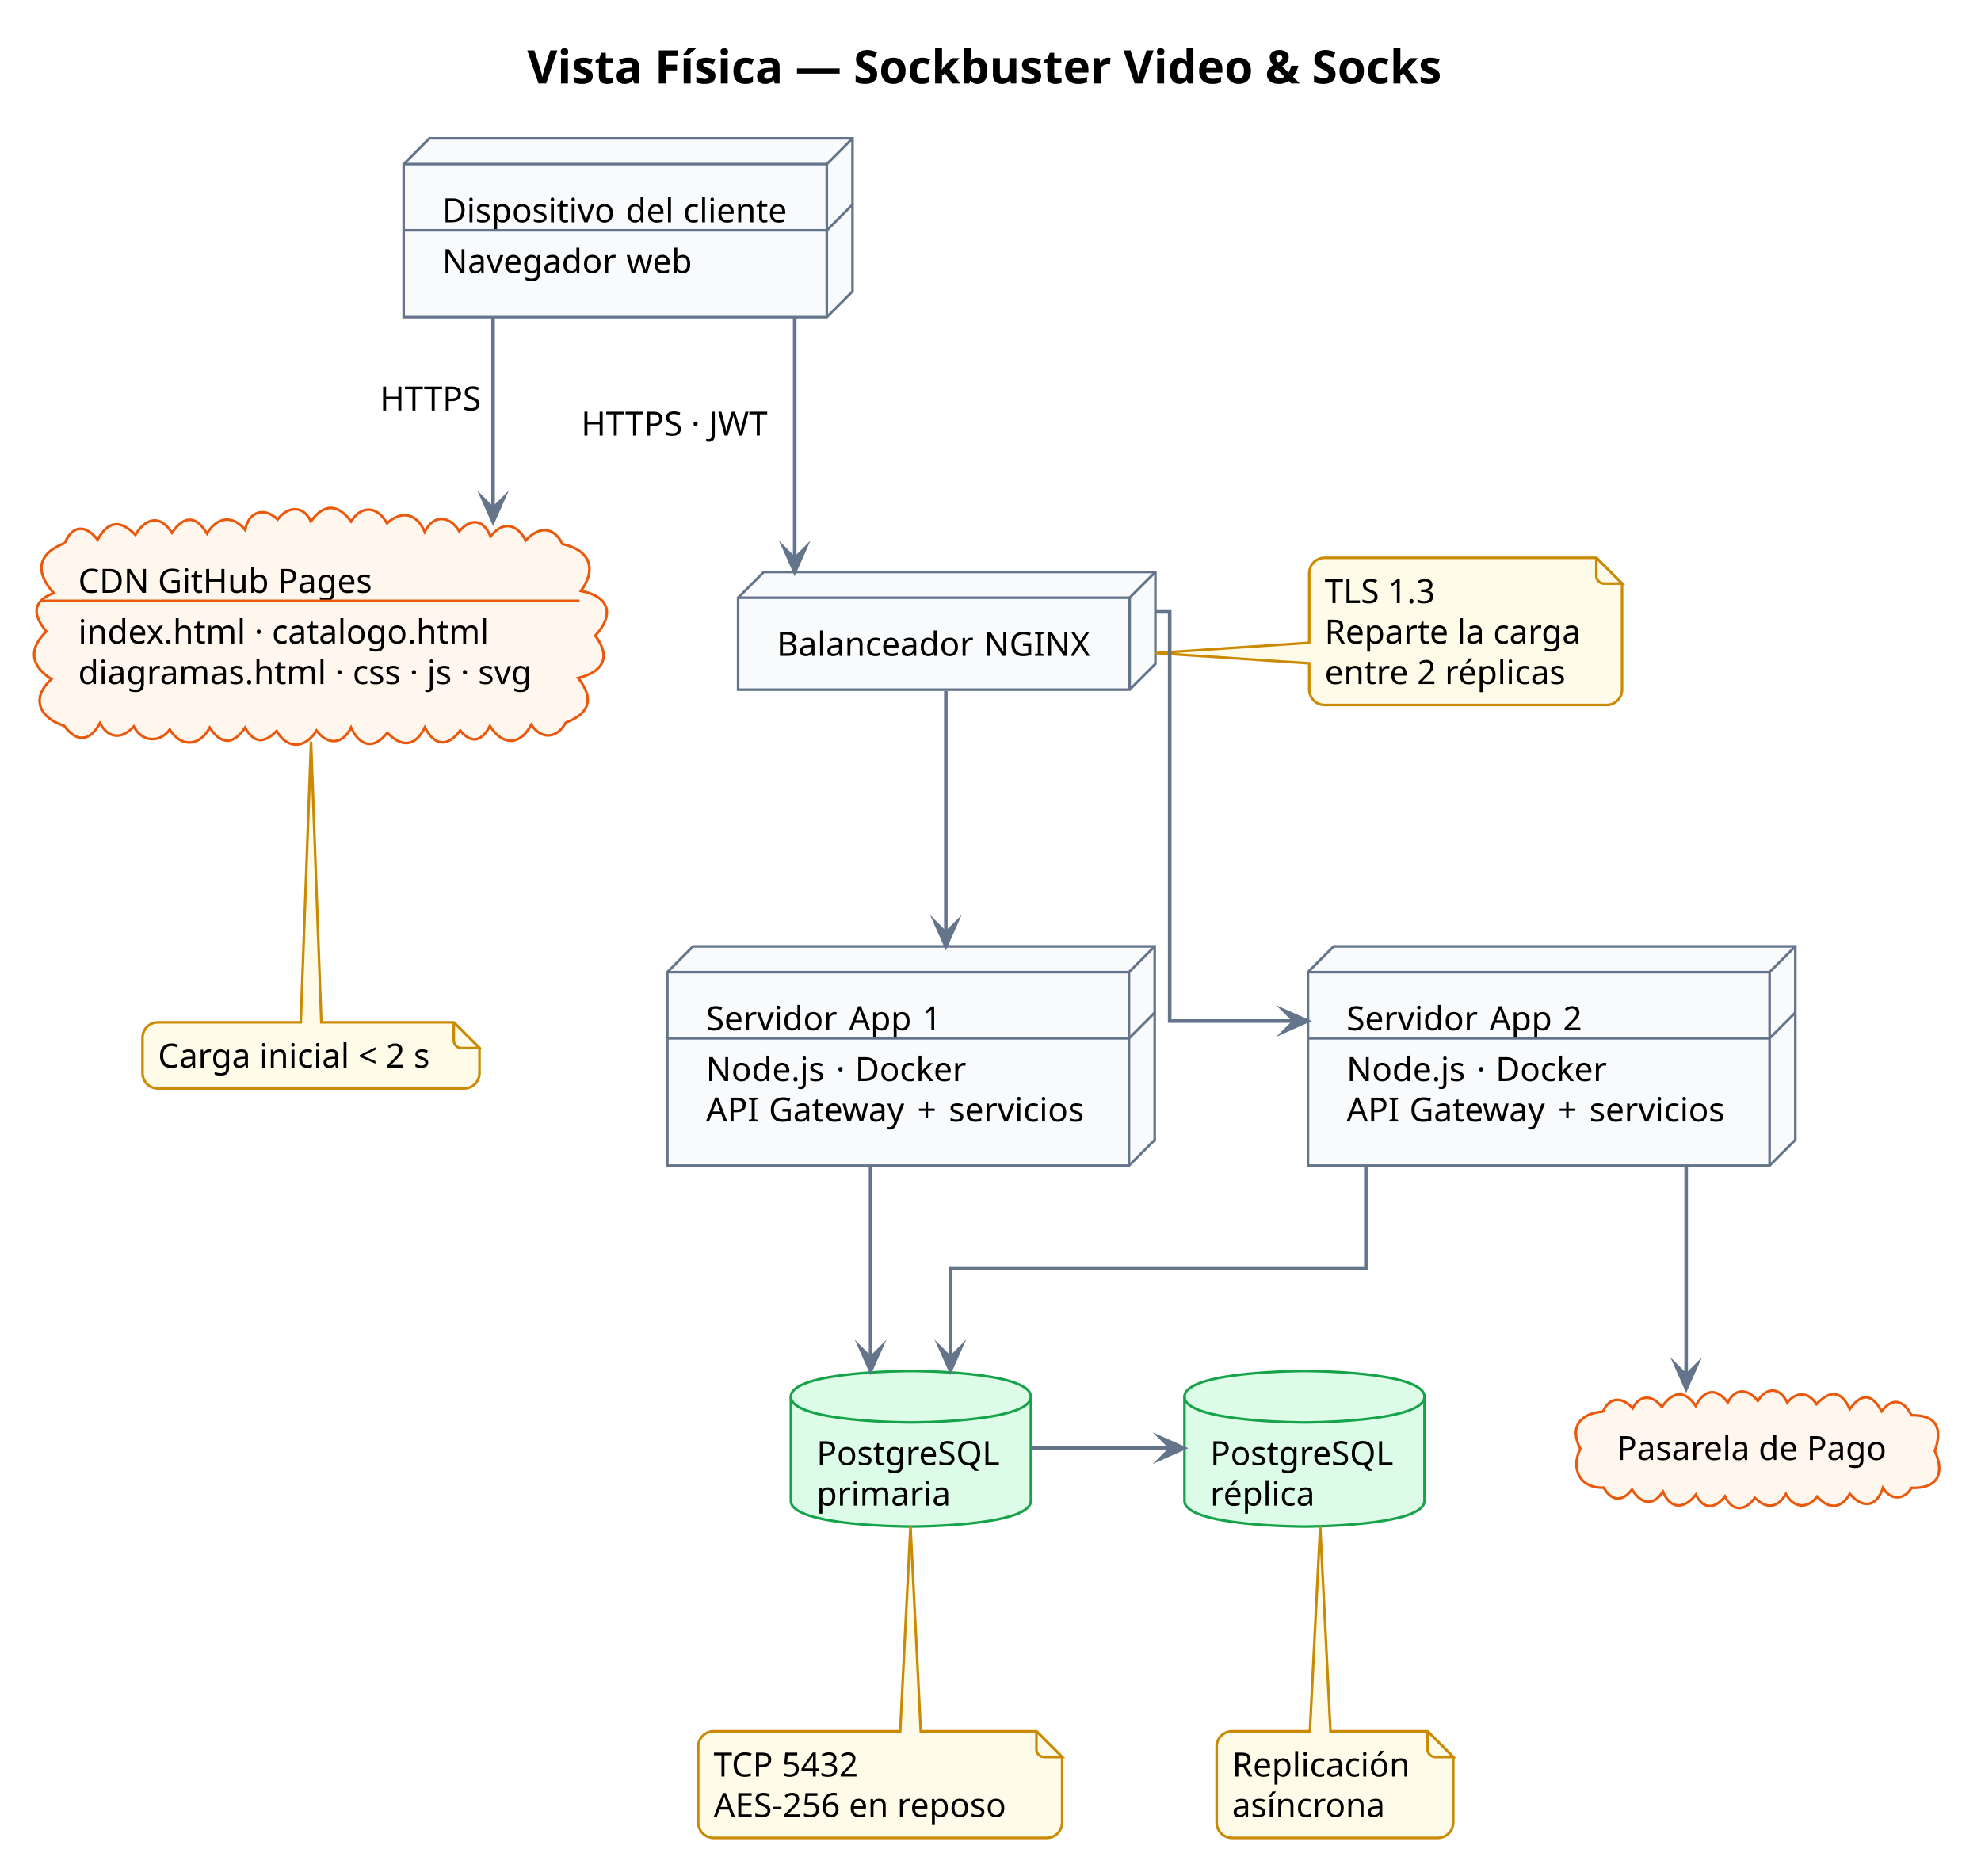
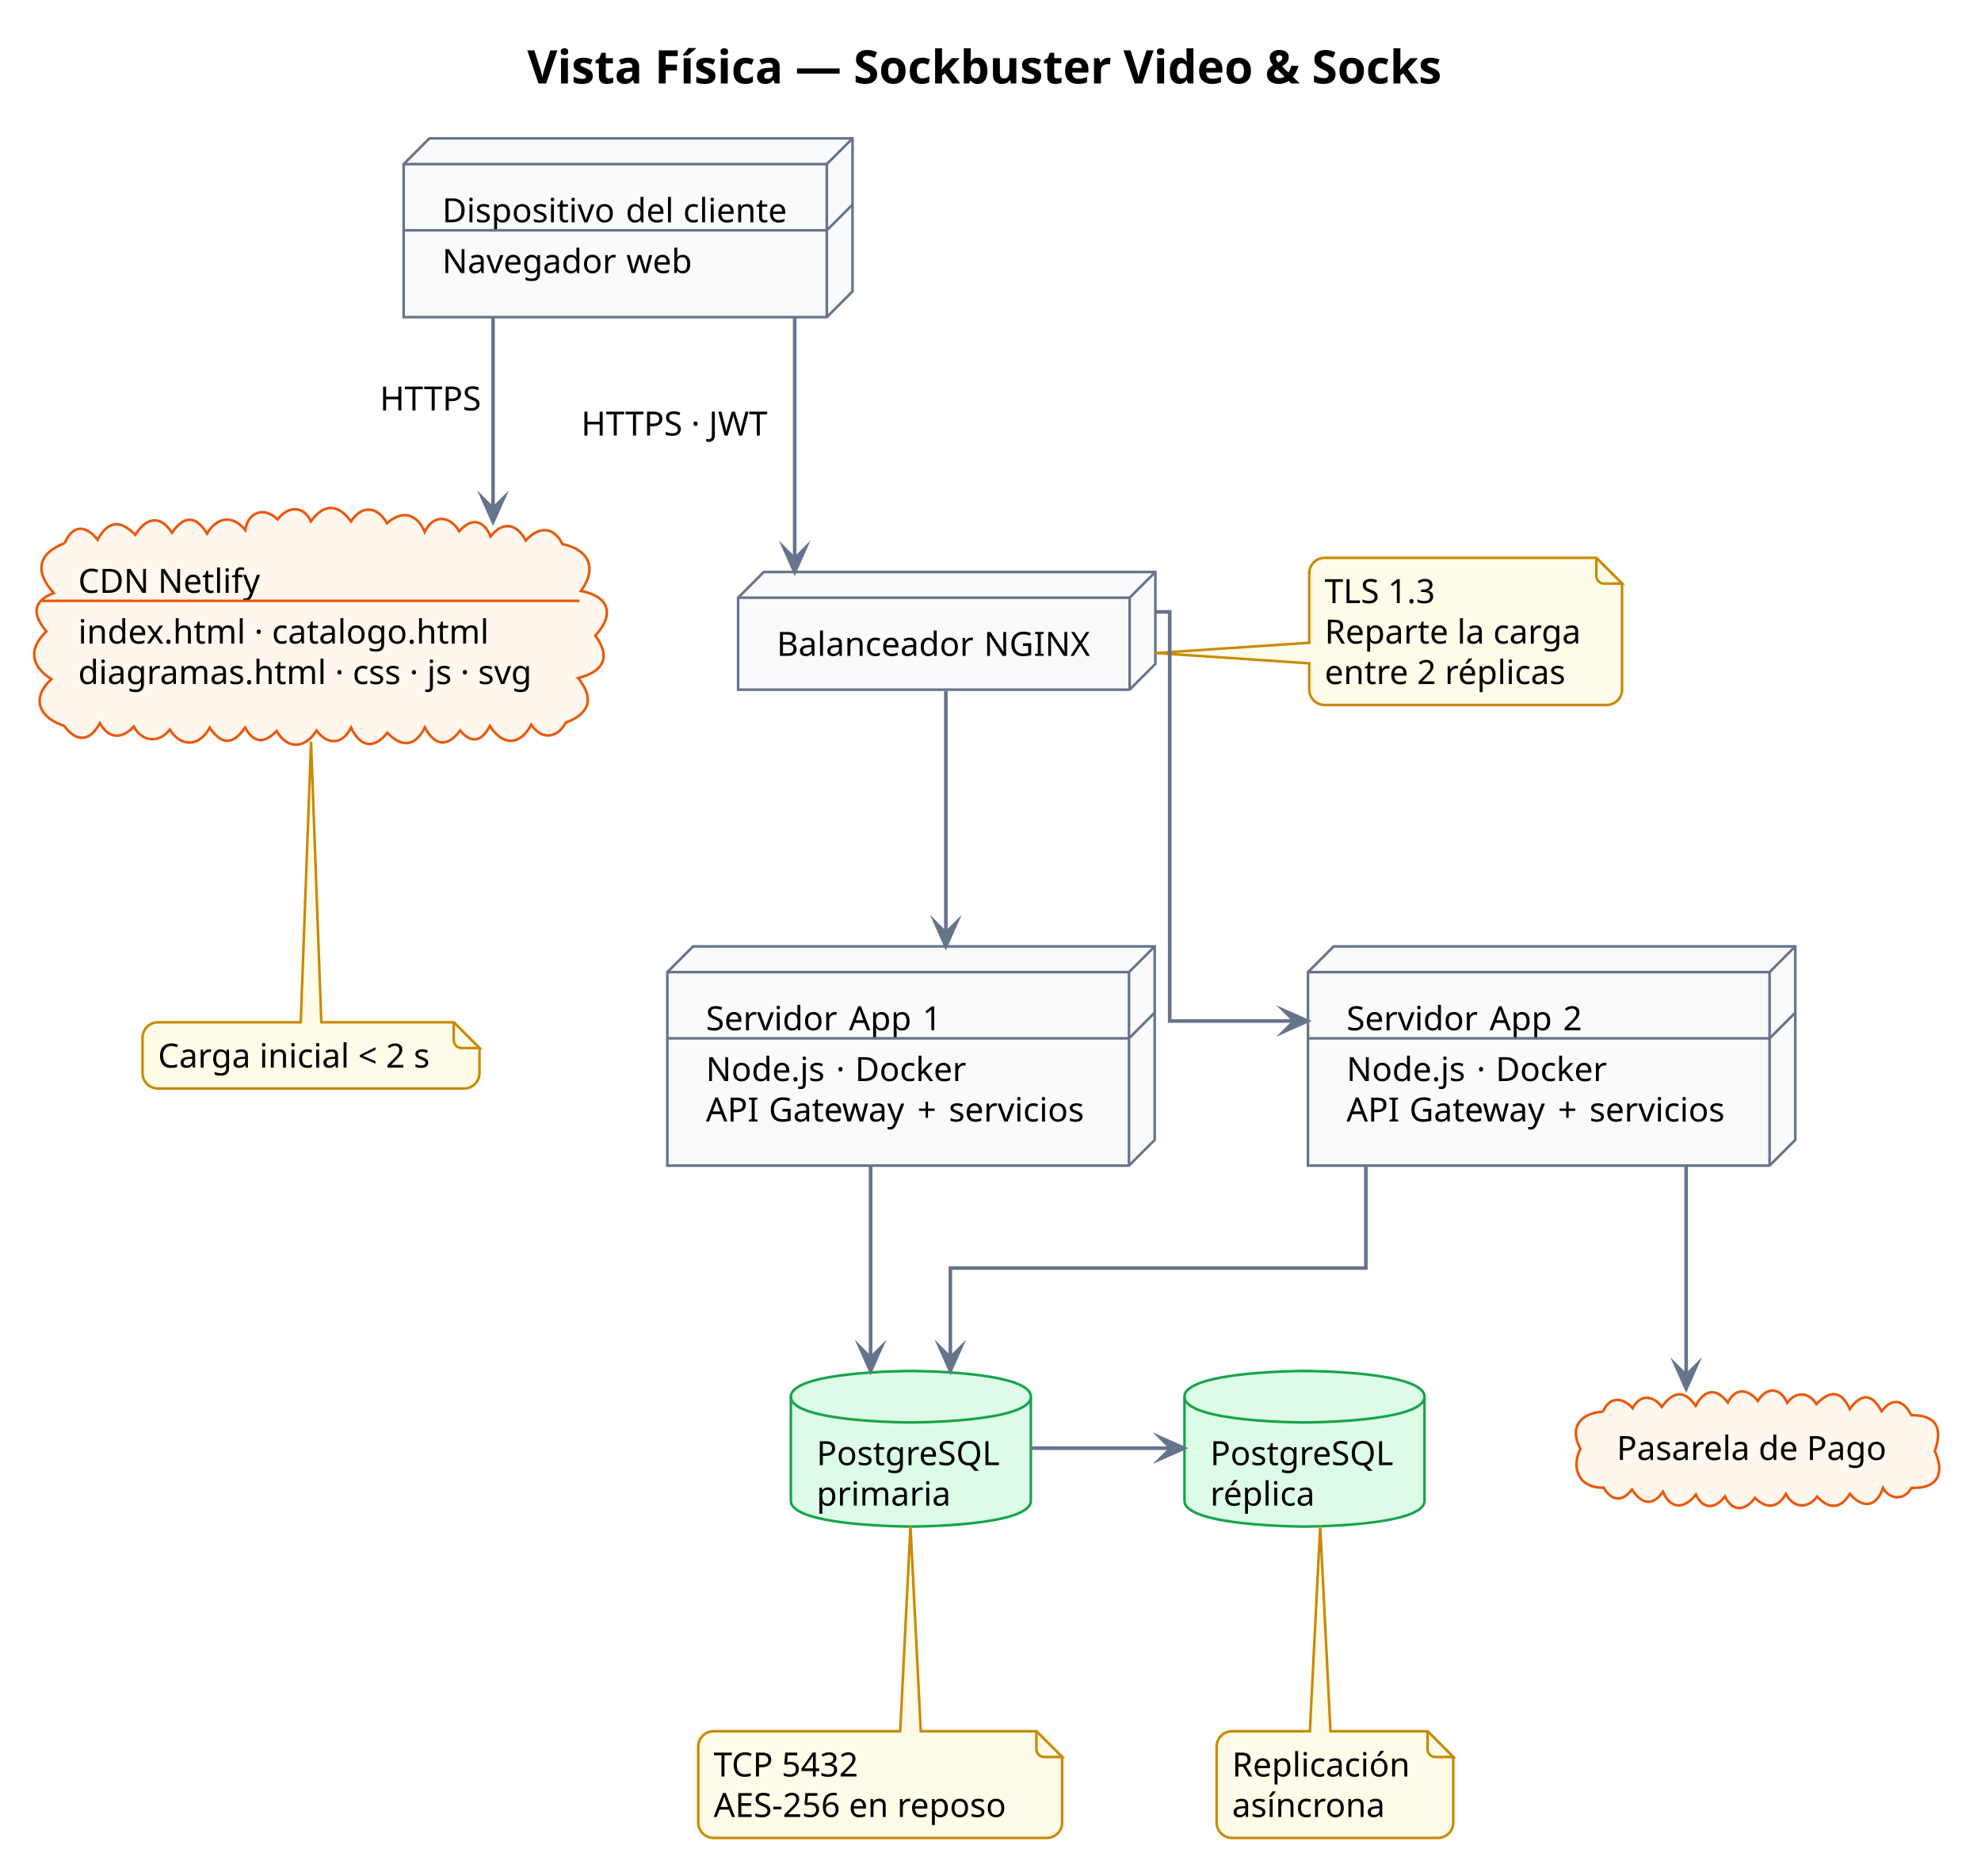
<svg xmlns="http://www.w3.org/2000/svg" version="1.1" data-diagram-type="DESCRIPTION" style="width:770px;height:729px;background:#FFFFFF;" width="770px" height="729px" viewBox="0 0 770 729" zoomAndPan="magnify" preserveAspectRatio="none" contentStyleType="text/css">
  <defs />
  <g font-family="sans-serif" lengthAdjust="spacing">
    <g class="title" data-source-line="23">
      <text x="204.958" y="32.438" fill="#000" font-size="18" textLength="359.051" font-weight="700" font-family="'Segoe UI'">Vista Física — Sockbuster Video &amp; Socks</text>
    </g>
    <g class="entity" data-qualified-name="Nav" id="ent0001" data-source-line="25">
      <polygon points="156.896,63.779,166.896,53.779,331.371,53.779,331.371,113.238,321.371,123.238,156.896,123.238,156.896,63.779" fill="#F8FAFC" style="stroke:#64748B;stroke-width:1;stroke-linejoin:miter;stroke-miterlimit:10;" />
      <line x1="321.371" y1="63.779" x2="331.371" y2="53.779" style="stroke:#64748B;stroke-width:1;" />
      <line x1="156.896" y1="63.779" x2="321.371" y2="63.779" style="stroke:#64748B;stroke-width:1;" />
      <line x1="321.371" y1="63.779" x2="321.371" y2="123.238" style="stroke:#64748B;stroke-width:1;" />
      <text x="171.896" y="86.373" fill="#000" font-size="13" textLength="67.66" font-family="'Segoe UI'">Dispositivo</text>
      <text x="239.555" y="86.373" fill="#000" font-size="13" font-family="'Segoe UI'"> </text>
      <text x="243.211" y="86.373" fill="#000" font-size="13" textLength="18.688" font-family="'Segoe UI'">del</text>
      <text x="261.899" y="86.373" fill="#000" font-size="13" font-family="'Segoe UI'"> </text>
      <text x="265.555" y="86.373" fill="#000" font-size="13" textLength="40.815" font-family="'Segoe UI'">cliente</text>
      <line x1="156.896" y1="89.509" x2="321.371" y2="89.509" style="stroke:#64748B;stroke-width:1;" />
      <line x1="321.371" y1="89.509" x2="331.371" y2="79.509" style="stroke:#64748B;stroke-width:1;" />
      <text x="171.896" y="106.103" fill="#000" font-size="13" textLength="67.901" font-family="'Segoe UI'">Navegador</text>
      <text x="239.796" y="106.103" fill="#000" font-size="13" font-family="'Segoe UI'"> </text>
      <text x="243.453" y="106.103" fill="#000" font-size="13" textLength="26.178" font-family="'Segoe UI'">web</text>
    </g>
    <g class="entity" data-qualified-name="CDN" id="ent0002" data-source-line="27">
      <path d="M25.174,211.047 C28.305,203.67 33.472,204.054 37.941,209.739 C42.09,202.22 46.736,201.935 52.621,207.841 C56.493,201.387 62.212,199.695 66.853,207.048 C71.514,200.224 76.118,200.216 80.467,207.353 C84.237,200.929 90.347,199.856 95.306,205.943 C96.536,198.814 102.724,196.785 107.913,201.849 C111.636,196.863 117.782,196.021 120.831,202.602 C125.925,195.542 131.385,195.746 136.449,202.635 C140.726,196.003 146.807,196.82 150.413,203.347 C156.235,198.093 162.095,199.566 165.088,206.698 C168.435,199.696 174.951,200.366 178.51,206.48 C183.118,201.066 188.016,201.895 190.659,208.471 C195.617,202.251 200.833,203.562 204.361,210.017 C209.213,204.71 215.037,204.21 218.639,211.441 C229.029,213.662 232.205,220.799 225.829,229.643 C236.965,231.831 238.896,238.846 231.39,247.005 C237.811,255.7 234.112,261.15 224.753,263.492 C230.984,271.417 229.317,277.303 219.884,280.828 C216.627,287.001 210.508,287.635 206.512,281.641 C202.033,289.929 195.369,289.839 190.404,282.13 C187.498,287.806 183.468,289.493 178.857,283.873 C173.941,290.601 168.848,289.843 165.146,282.674 C161.416,290.215 156.164,290.61 150.536,284.743 C145.256,291.615 139.728,289.952 136.457,282.736 C133.156,289.426 127.425,289.712 123.017,283.928 C118.841,290.741 111.834,291.588 107.521,284.076 C102.811,288.871 98.801,289.093 95.277,282.769 C90.621,289.476 86.169,289.658 81.505,282.778 C77.688,289.988 70.5,290.725 65.99,283.524 C61.881,288.969 55.145,288.337 52.004,282.339 C47.377,287.313 42.35,287.245 38.818,281.046 C34.927,288.241 29.837,288.634 24.933,282.068 C15.713,279.108 11.507,271.706 19.987,263.921 C11.824,258.705 11,252.212 18.008,245.377 C12.98,239.224 12.033,233.947 20.862,230.441 C13.514,222.332 14.466,215.14 25.174,211.047" style="stroke:#EA580C;stroke-width:1;" fill="#FFF7ED" />
-       <text x="30.396" y="230.373" fill="#000" font-size="13" textLength="116.41" font-family="'Segoe UI'">CDN GitHub Pages</text>
+       <text x="30.396" y="230.373" fill="#000" font-size="13" textLength="72.37" font-family="'Segoe UI'">CDN Netlify</text>
      <line x1="16.396" y1="233.509" x2="225.215" y2="233.509" style="stroke:#EA580C;stroke-width:1;" />
      <text x="30.396" y="250.103" fill="#000" font-size="13" textLength="157.955" font-family="'Segoe UI'">index.html · catalogo.html</text>
      <text x="30.396" y="265.832" fill="#000" font-size="13" textLength="180.819" font-family="'Segoe UI'">diagramas.html · css · js · svg</text>
    </g>
    <g class="entity" data-qualified-name="LB" id="ent0003" data-source-line="28">
      <polygon points="286.896,232.279,296.896,222.279,449.088,222.279,449.088,258.009,439.088,268.009,286.896,268.009,286.896,232.279" fill="#F8FAFC" style="stroke:#64748B;stroke-width:1;stroke-linejoin:miter;stroke-miterlimit:10;" />
      <line x1="439.088" y1="232.279" x2="449.088" y2="222.279" style="stroke:#64748B;stroke-width:1;" />
      <line x1="286.896" y1="232.279" x2="439.088" y2="232.279" style="stroke:#64748B;stroke-width:1;" />
      <line x1="439.088" y1="232.279" x2="439.088" y2="268.009" style="stroke:#64748B;stroke-width:1;" />
      <text x="301.896" y="254.873" fill="#000" font-size="13" textLength="76.889" font-family="'Segoe UI'">Balanceador</text>
      <text x="378.785" y="254.873" fill="#000" font-size="13" font-family="'Segoe UI'"> </text>
      <text x="382.441" y="254.873" fill="#000" font-size="13" textLength="41.647" font-family="'Segoe UI'">NGINX</text>
    </g>
    <g class="entity" data-qualified-name="App1" id="ent0004" data-source-line="30">
      <polygon points="259.396,377.779,269.396,367.779,448.826,367.779,448.826,442.968,438.826,452.968,259.396,452.968,259.396,377.779" fill="#F8FAFC" style="stroke:#64748B;stroke-width:1;stroke-linejoin:miter;stroke-miterlimit:10;" />
      <line x1="438.826" y1="377.779" x2="448.826" y2="367.779" style="stroke:#64748B;stroke-width:1;" />
      <line x1="259.396" y1="377.779" x2="438.826" y2="377.779" style="stroke:#64748B;stroke-width:1;" />
      <line x1="438.826" y1="377.779" x2="438.826" y2="452.968" style="stroke:#64748B;stroke-width:1;" />
      <text x="274.396" y="400.373" fill="#000" font-size="13" textLength="51.917" font-family="'Segoe UI'">Servidor</text>
      <text x="326.313" y="400.373" fill="#000" font-size="13" font-family="'Segoe UI'"> </text>
      <text x="329.969" y="400.373" fill="#000" font-size="13" textLength="24.889" font-family="'Segoe UI'">App</text>
      <text x="354.858" y="400.373" fill="#000" font-size="13" font-family="'Segoe UI'"> </text>
      <text x="358.515" y="400.373" fill="#000" font-size="13" font-family="'Segoe UI'">1</text>
      <line x1="259.396" y1="403.509" x2="438.826" y2="403.509" style="stroke:#64748B;stroke-width:1;" />
      <line x1="438.826" y1="403.509" x2="448.826" y2="393.509" style="stroke:#64748B;stroke-width:1;" />
      <text x="274.396" y="420.103" fill="#000" font-size="13" textLength="46.884" font-family="'Segoe UI'">Node.js</text>
      <text x="321.279" y="420.103" fill="#000" font-size="13" font-family="'Segoe UI'"> </text>
      <text x="324.936" y="420.103" fill="#000" font-size="13" font-family="'Segoe UI'">·</text>
      <text x="328.681" y="420.103" fill="#000" font-size="13" font-family="'Segoe UI'"> </text>
      <text x="332.337" y="420.103" fill="#000" font-size="13" textLength="44.211" font-family="'Segoe UI'">Docker</text>
      <text x="274.396" y="435.832" fill="#000" font-size="13" textLength="20.763" font-family="'Segoe UI'">API</text>
      <text x="295.159" y="435.832" fill="#000" font-size="13" font-family="'Segoe UI'"> </text>
      <text x="298.815" y="435.832" fill="#000" font-size="13" textLength="54.076" font-family="'Segoe UI'">Gateway</text>
      <text x="352.891" y="435.832" fill="#000" font-size="13" font-family="'Segoe UI'"> </text>
      <text x="356.547" y="435.832" fill="#000" font-size="13" font-family="'Segoe UI'">+</text>
      <text x="365.148" y="435.832" fill="#000" font-size="13" font-family="'Segoe UI'"> </text>
      <text x="368.804" y="435.832" fill="#000" font-size="13" textLength="55.021" font-family="'Segoe UI'">servicios</text>
    </g>
    <g class="entity" data-qualified-name="App2" id="ent0005" data-source-line="31">
      <polygon points="508.396,377.779,518.396,367.779,697.826,367.779,697.826,442.968,687.826,452.968,508.396,452.968,508.396,377.779" fill="#F8FAFC" style="stroke:#64748B;stroke-width:1;stroke-linejoin:miter;stroke-miterlimit:10;" />
      <line x1="687.826" y1="377.779" x2="697.826" y2="367.779" style="stroke:#64748B;stroke-width:1;" />
      <line x1="508.396" y1="377.779" x2="687.826" y2="377.779" style="stroke:#64748B;stroke-width:1;" />
      <line x1="687.826" y1="377.779" x2="687.826" y2="452.968" style="stroke:#64748B;stroke-width:1;" />
      <text x="523.396" y="400.373" fill="#000" font-size="13" textLength="51.917" font-family="'Segoe UI'">Servidor</text>
      <text x="575.313" y="400.373" fill="#000" font-size="13" font-family="'Segoe UI'"> </text>
      <text x="578.969" y="400.373" fill="#000" font-size="13" textLength="24.889" font-family="'Segoe UI'">App</text>
      <text x="603.858" y="400.373" fill="#000" font-size="13" font-family="'Segoe UI'"> </text>
      <text x="607.515" y="400.373" fill="#000" font-size="13" font-family="'Segoe UI'">2</text>
      <line x1="508.396" y1="403.509" x2="687.826" y2="403.509" style="stroke:#64748B;stroke-width:1;" />
      <line x1="687.826" y1="403.509" x2="697.826" y2="393.509" style="stroke:#64748B;stroke-width:1;" />
      <text x="523.396" y="420.103" fill="#000" font-size="13" textLength="46.884" font-family="'Segoe UI'">Node.js</text>
      <text x="570.279" y="420.103" fill="#000" font-size="13" font-family="'Segoe UI'"> </text>
      <text x="573.936" y="420.103" fill="#000" font-size="13" font-family="'Segoe UI'">·</text>
      <text x="577.681" y="420.103" fill="#000" font-size="13" font-family="'Segoe UI'"> </text>
      <text x="581.337" y="420.103" fill="#000" font-size="13" textLength="44.211" font-family="'Segoe UI'">Docker</text>
      <text x="523.396" y="435.832" fill="#000" font-size="13" textLength="20.763" font-family="'Segoe UI'">API</text>
      <text x="544.159" y="435.832" fill="#000" font-size="13" font-family="'Segoe UI'"> </text>
      <text x="547.815" y="435.832" fill="#000" font-size="13" textLength="54.076" font-family="'Segoe UI'">Gateway</text>
      <text x="601.891" y="435.832" fill="#000" font-size="13" font-family="'Segoe UI'"> </text>
      <text x="605.547" y="435.832" fill="#000" font-size="13" font-family="'Segoe UI'">+</text>
      <text x="614.148" y="435.832" fill="#000" font-size="13" font-family="'Segoe UI'"> </text>
      <text x="617.804" y="435.832" fill="#000" font-size="13" textLength="55.021" font-family="'Segoe UI'">servicios</text>
    </g>
    <g class="entity" data-qualified-name="DB1" id="ent0006" data-source-line="33">
      <path d="M307.396,542.779 C307.396,532.779 354.041,532.779 354.041,532.779 C354.041,532.779 400.686,532.779 400.686,542.779 L400.686,583.238 C400.686,593.238 354.041,593.238 354.041,593.238 C354.041,593.238 307.396,593.238 307.396,583.238 L307.396,542.779" style="stroke:#16A34A;stroke-width:1;" fill="#DCFCE7" />
      <path d="M307.396,542.779 C307.396,552.779 354.041,552.779 354.041,552.779 C354.041,552.779 400.686,552.779 400.686,542.779" style="stroke:#16A34A;stroke-width:1;" fill="none" />
      <text x="317.396" y="569.373" fill="#000" font-size="13" textLength="73.29" font-family="'Segoe UI'">PostgreSQL</text>
      <text x="317.396" y="585.103" fill="#000" font-size="13" textLength="50.032" font-family="'Segoe UI'">primaria</text>
    </g>
    <g class="entity" data-qualified-name="DB2" id="ent0007" data-source-line="34">
      <path d="M460.396,542.779 C460.396,532.779 507.041,532.779 507.041,532.779 C507.041,532.779 553.686,532.779 553.686,542.779 L553.686,583.238 C553.686,593.238 507.041,593.238 507.041,593.238 C507.041,593.238 460.396,593.238 460.396,583.238 L460.396,542.779" style="stroke:#16A34A;stroke-width:1;" fill="#DCFCE7" />
      <path d="M460.396,542.779 C460.396,552.779 507.041,552.779 507.041,552.779 C507.041,552.779 553.686,552.779 553.686,542.779" style="stroke:#16A34A;stroke-width:1;" fill="none" />
      <text x="470.396" y="569.373" fill="#000" font-size="13" textLength="73.29" font-family="'Segoe UI'">PostgreSQL</text>
      <text x="470.396" y="585.103" fill="#000" font-size="13" textLength="41.457" font-family="'Segoe UI'">réplica</text>
    </g>
    <g class="entity" data-qualified-name="PG" id="ent0008" data-source-line="35">
      <path d="M623.111,548.567 C625.594,542.453 630.92,542.991 634.594,547.249 C637.529,541.604 642.554,542.21 645.938,546.748 C650.123,540.913 654.514,539.691 659.089,546.337 C662.352,540.062 667.047,539.025 671.588,545.037 C674.665,538.93 679.619,539.886 683.274,544.402 C686.734,538.761 691.966,539.126 694.706,545.111 C698.169,540.602 703.023,540.891 706.039,545.657 C711.25,540.249 715.657,540.156 718.988,547.558 C723.689,541.229 727.58,541.502 731.353,548.424 C735.771,542.7 740.044,544.256 742.932,549.972 C753.051,549.851 755.042,555.387 752.057,563.87 C755.966,572.601 753.32,578.511 742.973,578.213 C740.183,583.137 734.699,583.021 731.889,578.236 C729.357,585.821 723.94,586.307 719.026,580.528 C715.437,586.6 710.832,586.515 706.32,581.597 C702.548,586.572 697.074,586.05 694.179,580.577 C690.934,586.142 686.623,586.502 682.119,582.1 C678.513,587.067 673.522,587.886 670.478,581.523 C666.888,586.221 662.09,586.996 659.189,580.808 C654.981,586.252 649.477,586.986 646.374,579.696 C642.189,585.849 637.727,584.143 634.344,578.853 C630.543,583.77 626.445,583.428 623.325,578.119 C613.902,578.438 610.491,570.613 614.255,563.014 C609.782,554.354 614.467,549.187 623.111,548.567" style="stroke:#EA580C;stroke-width:1;" fill="#FFF7ED" />
      <text x="628.396" y="567.373" fill="#000" font-size="13" textLength="106.907" font-family="'Segoe UI'">Pasarela de Pago</text>
    </g>
    <g class="entity" data-qualified-name="GMN20" id="ent0021" data-source-line="52">
      <path d="M508.896,222.779 L508.896,249.779 L449.186,253.779 L508.896,257.779 L508.896,267.968 A6,6 0 0 0 514.896,273.968 L624.481,273.968 A6,6 0 0 0 630.481,267.968 L630.481,226.779 L620.481,216.779 L514.896,216.779 A6,6 0 0 0 508.896,222.779" style="stroke:#CA8A04;stroke-width:1;" fill="#FEFCE8" />
      <path d="M620.481,216.779 L620.481,223.779 A3,3 0 0 0 623.481,226.779 L630.481,226.779 L620.481,216.779" style="stroke:#CA8A04;stroke-width:1;" fill="#FEFCE8" />
      <text x="514.896" y="234.373" fill="#000" font-size="13" textLength="44.802" font-family="'Segoe UI'">TLS 1.3</text>
      <text x="514.896" y="250.103" fill="#000" font-size="13" textLength="100.585" font-family="'Segoe UI'">Reparte la carga</text>
      <text x="514.896" y="265.832" fill="#000" font-size="13" textLength="95.545" font-family="'Segoe UI'">entre 2 réplicas</text>
    </g>
    <g class="entity" data-qualified-name="GMN23" id="ent0024" data-source-line="57">
      <path d="M271.396,678.779 L271.396,708.238 A6,6 0 0 0 277.396,714.238 L406.849,714.238 A6,6 0 0 0 412.849,708.238 L412.849,682.779 L402.849,672.779 L357.896,672.779 L353.896,593.049 L349.896,672.779 L277.396,672.779 A6,6 0 0 0 271.396,678.779" style="stroke:#CA8A04;stroke-width:1;" fill="#FEFCE8" />
      <path d="M402.849,672.779 L402.849,679.779 A3,3 0 0 0 405.849,682.779 L412.849,682.779 L402.849,672.779" style="stroke:#CA8A04;stroke-width:1;" fill="#FEFCE8" />
      <text x="277.396" y="690.373" fill="#000" font-size="13" textLength="62.105" font-family="'Segoe UI'">TCP 5432</text>
      <text x="277.396" y="706.103" fill="#000" font-size="13" textLength="120.453" font-family="'Segoe UI'">AES-256 en reposo</text>
    </g>
    <g class="entity" data-qualified-name="GMN26" id="ent0027" data-source-line="61">
      <path d="M472.896,678.779 L472.896,708.238 A6,6 0 0 0 478.896,714.238 L558.875,714.238 A6,6 0 0 0 564.875,708.238 L564.875,682.779 L554.875,672.779 L517.146,672.779 L513.146,593.049 L509.146,672.779 L478.896,672.779 A6,6 0 0 0 472.896,678.779" style="stroke:#CA8A04;stroke-width:1;" fill="#FEFCE8" />
      <path d="M554.875,672.779 L554.875,679.779 A3,3 0 0 0 557.875,682.779 L564.875,682.779 L554.875,672.779" style="stroke:#CA8A04;stroke-width:1;" fill="#FEFCE8" />
      <text x="478.896" y="690.373" fill="#000" font-size="13" textLength="70.979" font-family="'Segoe UI'">Replicación</text>
      <text x="478.896" y="706.103" fill="#000" font-size="13" textLength="60.087" font-family="'Segoe UI'">asíncrona</text>
    </g>
    <g class="entity" data-qualified-name="GMN29" id="ent0030" data-source-line="65">
      <path d="M55.396,403.279 L55.396,417.009 A6,6 0 0 0 61.396,423.009 L180.375,423.009 A6,6 0 0 0 186.375,417.009 L186.375,407.279 L176.375,397.279 L124.896,397.279 L120.896,288.199 L116.896,397.279 L61.396,397.279 A6,6 0 0 0 55.396,403.279" style="stroke:#CA8A04;stroke-width:1;" fill="#FEFCE8" />
      <path d="M176.375,397.279 L176.375,404.279 A3,3 0 0 0 179.375,407.279 L186.375,407.279 L176.375,397.279" style="stroke:#CA8A04;stroke-width:1;" fill="#FEFCE8" />
      <text x="61.396" y="414.873" fill="#000" font-size="13" textLength="109.979" font-family="'Segoe UI'">Carga inicial &lt; 2 s</text>
    </g>
    <g class="link" data-entity-1="ent0001" data-entity-2="ent0002" id="lnk9" data-source-line="37" data-link-type="dependency">
      <path d="M191.646,123.119 C191.646,146.609 191.646,172.749 191.646,197.699" style="stroke:#64748B;stroke-width:1.4;" fill="none" id="Nav-to-CDN" />
      <polygon points="191.646,202.699,195.646,193.699,191.646,197.699,187.646,193.699,191.646,202.699" fill="#64748B" style="stroke:#64748B;stroke-width:1.4;stroke-linejoin:miter;stroke-miterlimit:10;" />
      <text x="147.646" y="159.503" fill="#000" font-size="13" textLength="43.088" font-family="'Segoe UI'">HTTPS</text>
    </g>
    <g class="link" data-entity-1="ent0001" data-entity-2="ent0003" id="lnk10" data-source-line="38" data-link-type="dependency">
      <path d="M308.896,123.119 C308.896,153.299 308.896,191.089 308.896,217.189" style="stroke:#64748B;stroke-width:1.4;" fill="none" id="Nav-to-LB" />
      <polygon points="308.896,222.189,312.896,213.189,308.896,217.189,304.896,213.189,308.896,222.189" fill="#64748B" style="stroke:#64748B;stroke-width:1.4;stroke-linejoin:miter;stroke-miterlimit:10;" />
      <text x="225.896" y="169.253" fill="#000" font-size="13" textLength="82.767" font-family="'Segoe UI'">HTTPS · JWT</text>
    </g>
    <g class="link" data-entity-1="ent0003" data-entity-2="ent0004" id="lnk12" data-source-line="41" data-link-type="dependency">
      <path d="M367.646,268.569 C367.646,294.239 367.646,331.079 367.646,362.659" style="stroke:#64748B;stroke-width:1.4;" fill="none" id="LB-to-App1" />
      <polygon points="367.646,367.659,371.646,358.659,367.646,362.659,363.646,358.659,367.646,367.659" fill="#64748B" style="stroke:#64748B;stroke-width:1.4;stroke-linejoin:miter;stroke-miterlimit:10;" />
    </g>
    <g class="link" data-entity-1="ent0003" data-entity-2="ent0005" id="lnk13" data-source-line="42" data-link-type="dependency">
      <path d="M448.956,237.779 C452.526,237.779 454.646,237.779 454.646,237.779 C454.646,237.779 454.646,396.779 454.646,396.779 C454.646,396.779 474.116,396.779 503.166,396.779" style="stroke:#64748B;stroke-width:1.4;" fill="none" id="LB-to-App2" />
      <polygon points="508.166,396.779,499.166,392.779,503.166,396.779,499.166,400.779,508.166,396.779" fill="#64748B" style="stroke:#64748B;stroke-width:1.4;stroke-linejoin:miter;stroke-miterlimit:10;" />
    </g>
    <g class="link" data-entity-1="ent0004" data-entity-2="ent0006" id="lnk15" data-source-line="45" data-link-type="dependency">
      <path d="M338.396,453.169 C338.396,478.539 338.396,505.049 338.396,527.759" style="stroke:#64748B;stroke-width:1.4;" fill="none" id="App1-to-DB1" />
      <polygon points="338.396,532.759,342.396,523.759,338.396,527.759,334.396,523.759,338.396,532.759" fill="#64748B" style="stroke:#64748B;stroke-width:1.4;stroke-linejoin:miter;stroke-miterlimit:10;" />
    </g>
    <g class="link" data-entity-1="ent0005" data-entity-2="ent0006" id="lnk16" data-source-line="46" data-link-type="dependency">
      <path d="M530.896,452.979 C530.896,473.109 530.896,492.779 530.896,492.779 C530.896,492.779 369.396,492.779 369.396,492.779 C369.396,492.779 369.396,508.719 369.396,527.689" style="stroke:#64748B;stroke-width:1.4;" fill="none" id="App2-to-DB1" />
      <polygon points="369.396,532.689,373.396,523.689,369.396,527.689,365.396,523.689,369.396,532.689" fill="#64748B" style="stroke:#64748B;stroke-width:1.4;stroke-linejoin:miter;stroke-miterlimit:10;" />
    </g>
    <g class="link" data-entity-1="ent0006" data-entity-2="ent0007" id="lnk17" data-source-line="47" data-link-type="dependency">
      <path d="M400.636,562.779 C419.526,562.779 436.286,562.779 455.186,562.779" style="stroke:#64748B;stroke-width:1.4;" fill="none" id="DB1-to-DB2" />
      <polygon points="460.186,562.779,451.186,558.779,455.186,562.779,451.186,566.779,460.186,562.779" fill="#64748B" style="stroke:#64748B;stroke-width:1.4;stroke-linejoin:miter;stroke-miterlimit:10;" />
    </g>
    <g class="link" data-entity-1="ent0005" data-entity-2="ent0008" id="lnk19" data-source-line="49" data-link-type="dependency">
      <path d="M655.396,453.169 C655.396,481.179 655.396,511.679 655.396,534.559" style="stroke:#64748B;stroke-width:1.4;" fill="none" id="App2-to-PG" />
      <polygon points="655.396,539.559,659.396,530.559,655.396,534.559,651.396,530.559,655.396,539.559" fill="#64748B" style="stroke:#64748B;stroke-width:1.4;stroke-linejoin:miter;stroke-miterlimit:10;" />
    </g>
  </g>
</svg>
